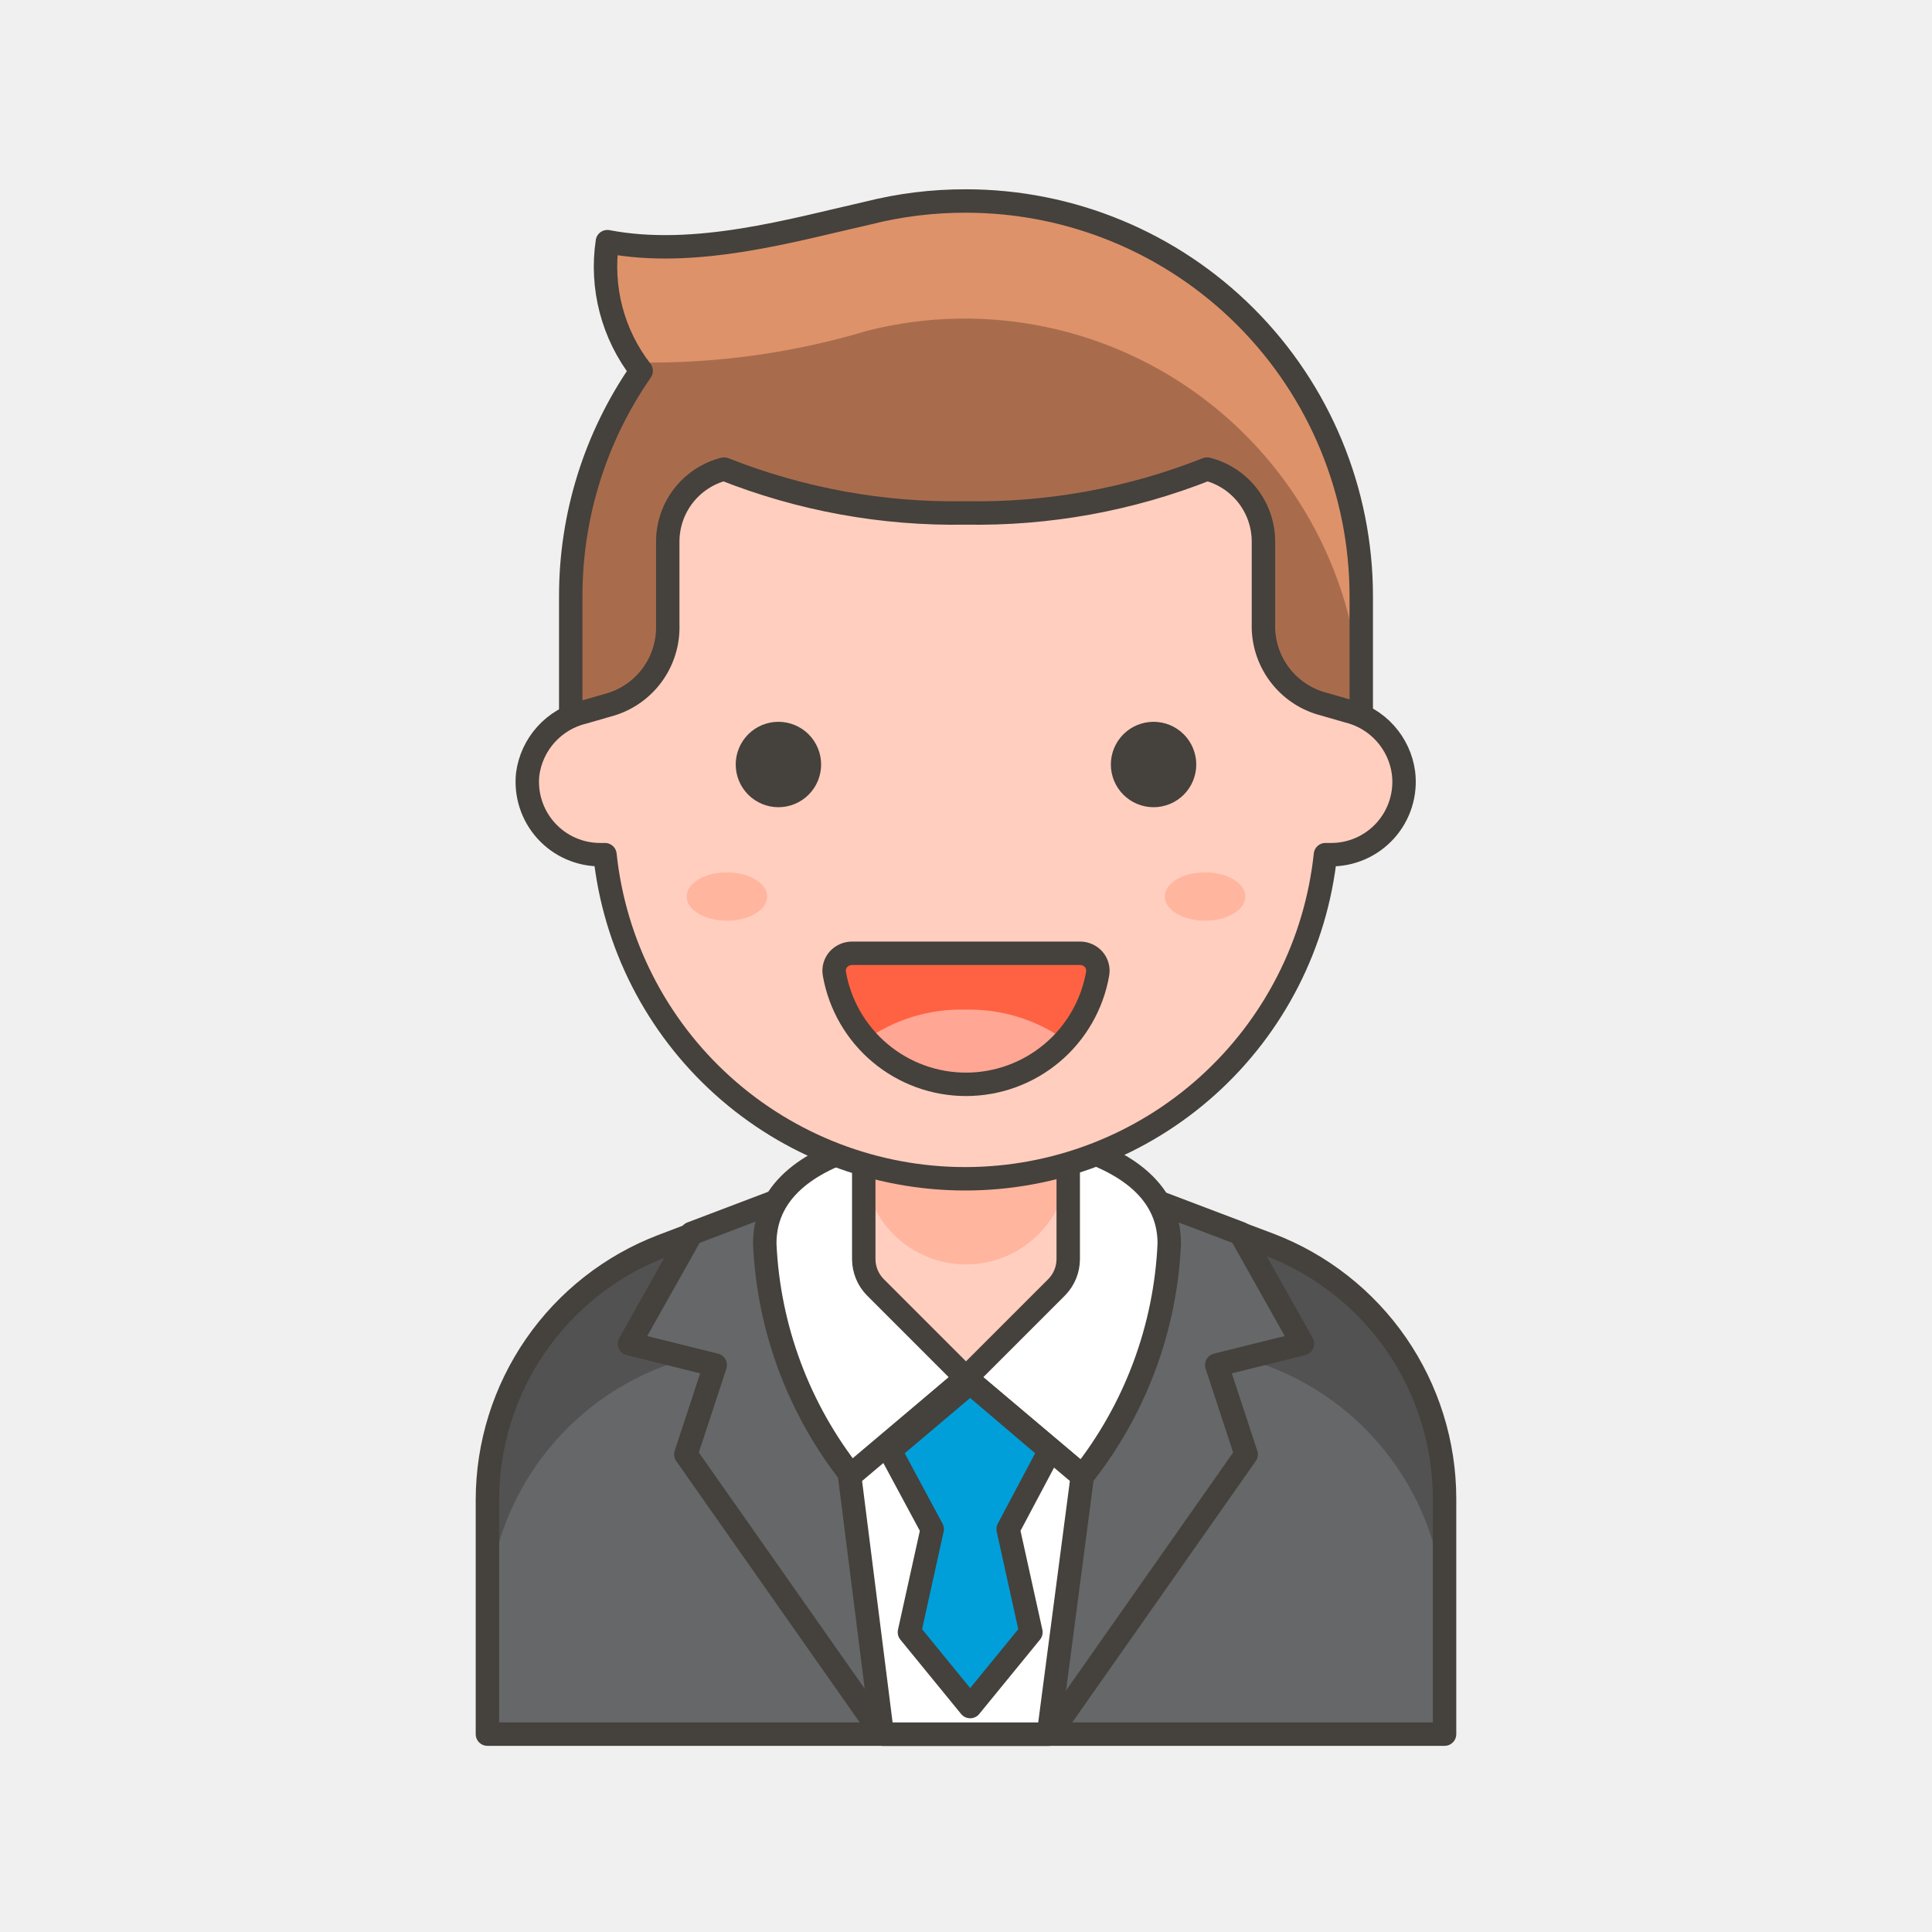
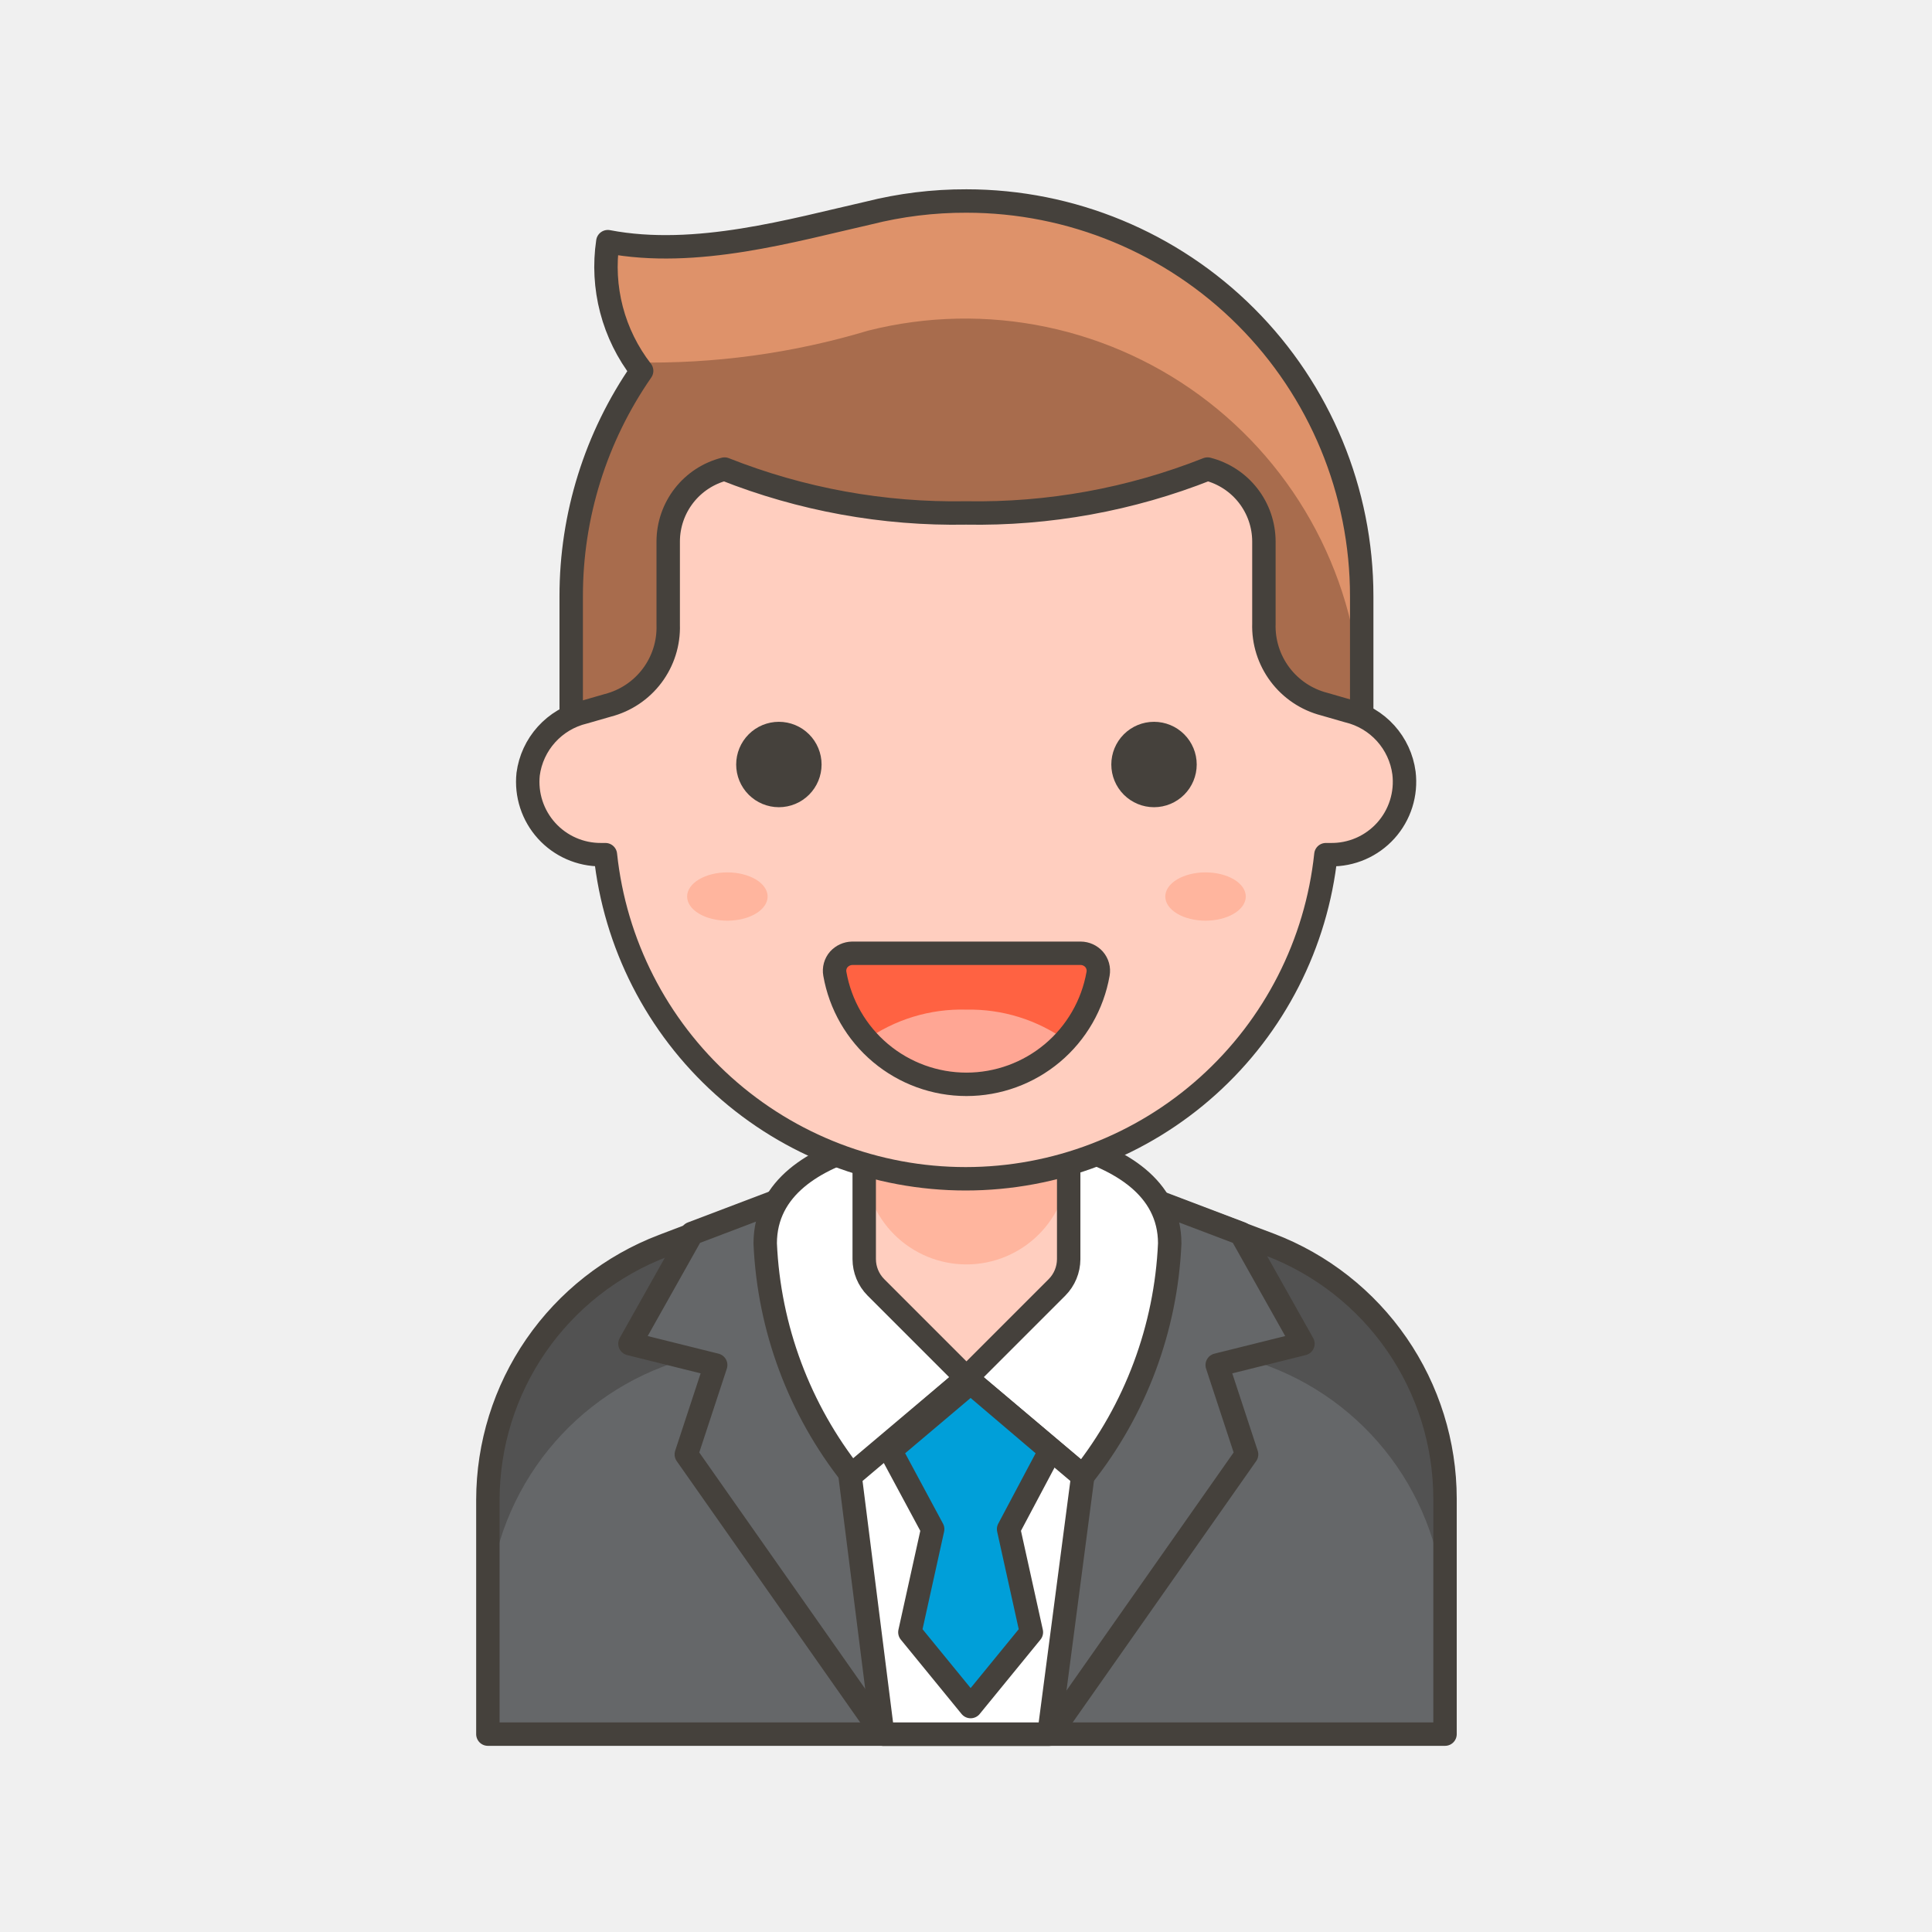
<svg xmlns="http://www.w3.org/2000/svg" width="495" height="495" viewBox="0 0 495 495" fill="none">
-   <path d="M325.255 318.904L247.498 289.616L169.742 319.213C156.557 324.244 145.21 333.159 137.2 344.777C129.19 356.396 124.895 370.173 124.883 384.285V444.304H370.114V383.976C370.102 369.863 365.807 356.087 357.797 344.468C349.787 332.849 338.44 323.935 325.255 318.904Z" fill="#656769" />
-   <path d="M325.255 318.904L247.498 289.616L169.742 319.213C156.557 324.244 145.21 333.159 137.2 344.777C129.19 356.396 124.895 370.173 124.883 384.285V415.222C124.895 401.11 129.19 387.334 137.2 375.715C145.21 364.096 156.557 355.182 169.742 350.151L247.498 320.554L325.255 350.151C338.44 355.182 349.787 364.096 357.797 375.715C365.807 387.334 370.102 401.11 370.114 415.222V384.285C370.165 370.12 365.899 356.276 357.885 344.595C349.871 332.915 338.489 323.954 325.255 318.904Z" fill="#525252" />
-   <path d="M325.255 318.904L247.498 289.616L169.742 319.213C156.557 324.244 145.21 333.159 137.2 344.777C129.19 356.396 124.895 370.173 124.883 384.285V444.304H370.114V383.976C370.102 369.863 365.807 356.087 357.797 344.468C349.787 332.849 338.44 323.935 325.255 318.904V318.904Z" stroke="#45413C" stroke-width="6" stroke-linecap="round" stroke-linejoin="round" />
-   <path d="M311.745 349.738L333.71 344.272L317.829 316.016L247.498 289.307L177.166 316.016L161.285 344.272L183.251 349.738L175.723 372.632L226.048 444.304H268.948L319.273 372.632L311.745 349.738Z" fill="#656769" stroke="#45413C" stroke-width="6" stroke-linecap="round" stroke-linejoin="round" />
-   <path d="M247.5 289.616C247.5 289.616 195.938 289.616 195.938 318.594C196.894 340.314 204.69 361.177 218.212 378.201L247.5 353.038L277.303 378.201C290.826 361.177 298.622 340.314 299.578 318.594C299.578 289.616 247.5 289.616 247.5 289.616Z" fill="white" stroke="#45413C" stroke-width="6" stroke-linecap="round" stroke-linejoin="round" />
-   <path d="M247.498 353.038L224.295 329.835C222.39 327.915 221.316 325.322 221.305 322.617V291.679C221.305 284.732 224.064 278.07 228.977 273.157C233.889 268.245 240.551 265.485 247.498 265.485C254.445 265.485 261.108 268.245 266.02 273.157C270.933 278.07 273.692 284.732 273.692 291.679V322.617C273.681 325.322 272.607 327.915 270.702 329.835L247.498 353.038Z" fill="#FFCEBF" />
-   <path d="M247.498 265.485C240.551 265.485 233.889 268.245 228.977 273.157C224.064 278.07 221.305 284.732 221.305 291.679V297.763C221.305 304.711 224.064 311.373 228.977 316.285C233.889 321.198 240.551 323.957 247.498 323.957C254.445 323.957 261.108 321.198 266.02 316.285C270.933 311.373 273.692 304.711 273.692 297.763V291.679C273.692 284.732 270.933 278.07 266.02 273.157C261.108 268.245 254.445 265.485 247.498 265.485Z" fill="#FFB59E" />
-   <path d="M247.498 353.038L224.295 329.835C222.39 327.915 221.316 325.322 221.305 322.617V291.679C221.305 284.732 224.064 278.07 228.977 273.157C233.889 268.245 240.551 265.485 247.498 265.485V265.485C254.445 265.485 261.108 268.245 266.02 273.157C270.933 278.07 273.692 284.732 273.692 291.679V322.617C273.681 325.322 272.607 327.915 270.702 329.835L247.498 353.038Z" stroke="#45413C" stroke-width="6" stroke-linecap="round" stroke-linejoin="round" />
-   <path d="M277.302 378.201L268.639 444.304H226.048L217.695 378.201L247.498 353.038L277.302 378.201Z" fill="white" stroke="#45413C" stroke-width="6" stroke-linecap="round" stroke-linejoin="round" />
-   <path d="M242.344 399.444C242.344 400.812 242.887 402.123 243.854 403.09C244.821 404.057 246.132 404.601 247.5 404.601C248.868 404.601 250.179 404.057 251.146 403.09C252.113 402.123 252.656 400.812 252.656 399.444C252.656 398.077 252.113 396.765 251.146 395.798C250.179 394.831 248.868 394.288 247.5 394.288C246.132 394.288 244.821 394.831 243.854 395.798C242.887 396.765 242.344 398.077 242.344 399.444Z" fill="#45413C" />
-   <path d="M242.344 422.647C242.344 424.015 242.887 425.326 243.854 426.293C244.821 427.26 246.132 427.804 247.5 427.804C248.868 427.804 250.179 427.26 251.146 426.293C252.113 425.326 252.656 424.015 252.656 422.647C252.656 421.28 252.113 419.968 251.146 419.001C250.179 418.034 248.868 417.491 247.5 417.491C246.132 417.491 244.821 418.034 243.854 419.001C242.887 419.968 242.344 421.28 242.344 422.647Z" fill="#45413C" />
-   <path d="M247.499 51.501C239.015 51.474 230.562 52.513 222.337 54.594C203.155 58.925 178.199 66.247 155.615 61.916C154.747 67.733 155.067 73.665 156.556 79.355C158.045 85.044 160.672 90.373 164.277 95.019C152.511 111.978 146.214 132.129 146.231 152.769V205.776H348.768V152.769C348.768 125.911 338.099 100.153 319.107 81.161C300.115 62.17 274.357 51.501 247.499 51.501Z" fill="#A86C4D" />
-   <path d="M247.498 51.501C239.014 51.474 230.561 52.513 222.336 54.594C203.155 58.925 178.198 66.247 155.614 61.916C154.19 72.735 156.677 83.706 162.627 92.854C182.833 93.272 202.98 90.523 222.336 84.707C237.296 80.932 252.919 80.614 268.02 83.778C283.121 86.942 297.303 93.504 309.489 102.967C321.675 112.43 331.546 124.544 338.352 138.391C345.157 152.238 348.719 167.453 348.767 182.882V152.769C348.767 125.911 338.098 100.153 319.106 81.161C300.115 62.17 274.357 51.501 247.498 51.501Z" fill="#DE926A" />
-   <path d="M247.499 51.501C239.015 51.474 230.562 52.513 222.337 54.594C203.155 58.925 178.199 66.247 155.615 61.916C154.747 67.733 155.067 73.665 156.556 79.355C158.045 85.044 160.672 90.373 164.277 95.019C152.511 111.978 146.214 132.129 146.231 152.769V205.776H348.768V152.769C348.768 125.911 338.099 100.153 319.107 81.161C300.115 62.17 274.357 51.501 247.499 51.501V51.501Z" stroke="#45413C" stroke-width="6" stroke-linecap="round" stroke-linejoin="round" />
-   <path d="M359.597 198.041C359.096 194.254 357.457 190.709 354.897 187.873C352.338 185.037 348.978 183.045 345.263 182.16L339.178 180.407C334.64 179.237 330.636 176.558 327.824 172.809C325.012 169.06 323.561 164.465 323.709 159.782V138.744C323.704 134.487 322.283 130.352 319.669 126.991C317.055 123.63 313.397 121.235 309.272 120.182C289.593 127.984 268.562 131.804 247.397 131.422C226.231 131.804 205.201 127.984 185.522 120.182C181.397 121.235 177.739 123.63 175.125 126.991C172.511 130.352 171.089 134.487 171.084 138.744V160.091C171.233 164.775 169.781 169.369 166.97 173.118C164.158 176.867 160.154 179.547 155.616 180.716L149.531 182.469C145.815 183.355 142.456 185.347 139.896 188.182C137.337 191.018 135.698 194.564 135.197 198.35C134.921 200.961 135.199 203.601 136.013 206.096C136.827 208.592 138.158 210.888 139.92 212.835C141.681 214.781 143.834 216.334 146.236 217.392C148.639 218.451 151.237 218.99 153.863 218.975H154.997C157.41 241.772 168.174 262.869 185.216 278.202C202.257 293.535 224.37 302.018 247.294 302.018C270.218 302.018 292.331 293.535 309.372 278.202C326.413 262.869 337.178 241.772 339.591 218.975H340.725C343.397 219.025 346.048 218.5 348.499 217.437C350.95 216.373 353.145 214.796 354.934 212.811C356.723 210.826 358.065 208.481 358.87 205.932C359.674 203.384 359.922 200.693 359.597 198.041Z" fill="#FFCEBF" stroke="#45413C" stroke-width="6" stroke-linecap="round" stroke-linejoin="round" />
-   <path d="M191.5 195.875C191.5 197.981 192.337 200.001 193.826 201.49C195.315 202.979 197.335 203.816 199.441 203.816C201.547 203.816 203.566 202.979 205.055 201.49C206.545 200.001 207.381 197.981 207.381 195.875C207.381 193.769 206.545 191.749 205.055 190.26C203.566 188.771 201.547 187.935 199.441 187.935C197.335 187.935 195.315 188.771 193.826 190.26C192.337 191.749 191.5 193.769 191.5 195.875Z" fill="#45413C" stroke="#45413C" stroke-width="6" stroke-linecap="round" stroke-linejoin="round" />
-   <path d="M303.495 195.875C303.495 197.981 302.658 200.001 301.169 201.49C299.68 202.979 297.66 203.816 295.554 203.816C293.448 203.816 291.428 202.979 289.939 201.49C288.45 200.001 287.613 197.981 287.613 195.875C287.613 193.769 288.45 191.749 289.939 190.26C291.428 188.771 293.448 187.935 295.554 187.935C297.66 187.935 299.68 188.771 301.169 190.26C302.658 191.749 303.495 193.769 303.495 195.875Z" fill="#45413C" stroke="#45413C" stroke-width="6" stroke-linecap="round" stroke-linejoin="round" />
-   <path d="M218.212 244.241C217.569 244.255 216.936 244.399 216.351 244.665C215.766 244.931 215.242 245.313 214.809 245.788C214.369 246.289 214.047 246.884 213.869 247.526C213.69 248.169 213.659 248.844 213.777 249.501C215.17 257.433 219.314 264.621 225.482 269.8C231.65 274.979 239.446 277.818 247.499 277.818C255.553 277.818 263.349 274.979 269.517 269.8C275.684 264.621 279.829 257.433 281.221 249.501C281.34 248.844 281.308 248.169 281.13 247.526C280.951 246.884 280.63 246.289 280.19 245.788C279.761 245.308 279.237 244.923 278.651 244.657C278.065 244.391 277.43 244.249 276.787 244.241H218.212Z" fill="#FF6242" />
-   <path d="M247.499 258.679C238.2 258.402 229.068 261.192 221.512 266.62C224.744 270.267 228.713 273.188 233.157 275.188C237.601 277.188 242.419 278.223 247.293 278.223C252.167 278.223 256.985 277.188 261.429 275.188C265.873 273.188 269.842 270.267 273.074 266.62C265.631 261.278 256.658 258.492 247.499 258.679Z" fill="#FFA694" />
-   <path d="M218.212 244.241C217.569 244.255 216.936 244.399 216.351 244.665C215.766 244.931 215.242 245.313 214.809 245.788C214.369 246.289 214.047 246.884 213.869 247.526C213.69 248.169 213.659 248.844 213.777 249.501C215.17 257.433 219.314 264.621 225.482 269.8C231.65 274.979 239.446 277.818 247.499 277.818C255.553 277.818 263.349 274.979 269.517 269.8C275.684 264.621 279.829 257.433 281.221 249.501C281.34 248.844 281.308 248.169 281.13 247.526C280.951 246.884 280.63 246.289 280.19 245.788C279.761 245.308 279.237 244.923 278.651 244.657C278.065 244.391 277.43 244.249 276.787 244.241H218.212Z" stroke="#45413C" stroke-width="6" stroke-linecap="round" stroke-linejoin="round" />
-   <path d="M175.93 229.7C175.93 231.341 177.016 232.915 178.95 234.075C180.884 235.236 183.507 235.888 186.242 235.888C188.977 235.888 191.6 235.236 193.534 234.075C195.468 232.915 196.555 231.341 196.555 229.7C196.555 228.059 195.468 226.485 193.534 225.325C191.6 224.165 188.977 223.513 186.242 223.513C183.507 223.513 180.884 224.165 178.95 225.325C177.016 226.485 175.93 228.059 175.93 229.7Z" fill="#FFB59E" />
-   <path d="M298.441 229.7C298.441 231.341 299.528 232.915 301.462 234.075C303.396 235.236 306.019 235.888 308.754 235.888C311.489 235.888 314.112 235.236 316.046 234.075C317.98 232.915 319.066 231.341 319.066 229.7C319.066 228.059 317.98 226.485 316.046 225.325C314.112 224.165 311.489 223.513 308.754 223.513C306.019 223.513 303.396 224.165 301.462 225.325C299.528 226.485 298.441 228.059 298.441 229.7Z" fill="#FFB59E" />
-   <path d="M228 371.62L248.57 354.241L269 371.62L258.298 391.779L264.136 418.194L248.57 437.241L233.003 418.194L238.841 391.779L228 371.62Z" fill="#009FD9" stroke="#45413C" stroke-width="6" stroke-linecap="round" stroke-linejoin="round" />
+   <path d="M325.372 318.904L247.616 289.616L169.859 319.213C156.674 324.244 145.327 333.159 137.317 344.777C129.307 356.396 125.012 370.173 125 384.285V444.304H370.231V383.976C370.219 369.863 365.924 356.087 357.914 344.468C349.904 332.849 338.557 323.935 325.372 318.904Z" fill="#656769" />
+   <path d="M325.372 318.904L247.616 289.616L169.859 319.213C156.674 324.244 145.327 333.159 137.317 344.777C129.307 356.396 125.012 370.173 125 384.285V415.222C125.012 401.11 129.307 387.334 137.317 375.715C145.327 364.096 156.674 355.182 169.859 350.151L247.616 320.554L325.372 350.151C338.557 355.182 349.904 364.096 357.914 375.715C365.924 387.334 370.219 401.11 370.231 415.222V384.285C370.282 370.12 366.016 356.276 358.002 344.595C349.988 332.915 338.606 323.954 325.372 318.904Z" fill="#525252" />
+   <path d="M325.372 318.904L247.616 289.616L169.859 319.213C156.674 324.244 145.327 333.159 137.317 344.777C129.307 356.396 125.012 370.173 125 384.285V444.304H370.231V383.976C370.219 369.863 365.924 356.087 357.914 344.468C349.904 332.849 338.557 323.935 325.372 318.904V318.904Z" stroke="#45413C" stroke-width="6" stroke-linecap="round" stroke-linejoin="round" />
+   <path d="M311.862 349.738L333.827 344.272L317.946 316.016L247.615 289.307L177.284 316.016L161.402 344.272L183.368 349.738L175.84 372.632L226.165 444.304H269.065L319.39 372.632L311.862 349.738Z" fill="#656769" stroke="#45413C" stroke-width="6" stroke-linecap="round" stroke-linejoin="round" />
+   <path d="M247.617 289.616C247.617 289.616 196.055 289.616 196.055 318.594C197.011 340.314 204.807 361.177 218.33 378.201L247.617 353.038L277.42 378.201C290.943 361.177 298.739 340.314 299.695 318.594C299.695 289.616 247.617 289.616 247.617 289.616Z" fill="white" stroke="#45413C" stroke-width="6" stroke-linecap="round" stroke-linejoin="round" />
+   <path d="M247.616 353.038L224.413 329.835C222.507 327.915 221.433 325.322 221.422 322.617V291.679C221.422 284.732 224.182 278.07 229.094 273.157C234.006 268.245 240.669 265.485 247.616 265.485C254.563 265.485 261.225 268.245 266.137 273.157C271.05 278.07 273.809 284.732 273.809 291.679V322.617C273.798 325.322 272.724 327.915 270.819 329.835L247.616 353.038Z" fill="#FFCEBF" />
+   <path d="M247.616 265.485C240.669 265.485 234.006 268.245 229.094 273.157C224.182 278.07 221.422 284.732 221.422 291.679V297.763C221.422 304.711 224.182 311.373 229.094 316.285C234.006 321.198 240.669 323.957 247.616 323.957C254.563 323.957 261.225 321.198 266.137 316.285C271.05 311.373 273.809 304.711 273.809 297.763V291.679C273.809 284.732 271.05 278.07 266.137 273.157C261.225 268.245 254.563 265.485 247.616 265.485Z" fill="#FFB59E" />
+   <path d="M247.616 353.038L224.413 329.835C222.507 327.915 221.433 325.322 221.422 322.617V291.679C221.422 284.732 224.182 278.07 229.094 273.157C234.006 268.245 240.669 265.485 247.616 265.485V265.485C254.563 265.485 261.225 268.245 266.137 273.157C271.05 278.07 273.809 284.732 273.809 291.679V322.617C273.798 325.322 272.724 327.915 270.819 329.835L247.616 353.038Z" stroke="#45413C" stroke-width="6" stroke-linecap="round" stroke-linejoin="round" />
+   <path d="M277.419 378.201L268.756 444.304H226.166L217.812 378.201L247.616 353.038L277.419 378.201Z" fill="white" stroke="#45413C" stroke-width="6" stroke-linecap="round" stroke-linejoin="round" />
+   <path d="M242.461 399.444C242.461 400.812 243.004 402.123 243.971 403.09C244.938 404.057 246.25 404.601 247.617 404.601C248.985 404.601 250.296 404.057 251.263 403.09C252.23 402.123 252.773 400.812 252.773 399.444C252.773 398.077 252.23 396.765 251.263 395.798C250.296 394.831 248.985 394.288 247.617 394.288C246.25 394.288 244.938 394.831 243.971 395.798C243.004 396.765 242.461 398.077 242.461 399.444Z" fill="#45413C" />
+   <path d="M242.461 422.647C242.461 424.015 243.004 425.326 243.971 426.293C244.938 427.26 246.25 427.804 247.617 427.804C248.985 427.804 250.296 427.26 251.263 426.293C252.23 425.326 252.773 424.015 252.773 422.647C252.773 421.28 252.23 419.968 251.263 419.001C250.296 418.034 248.985 417.491 247.617 417.491C246.25 417.491 244.938 418.034 243.971 419.001C243.004 419.968 242.461 421.28 242.461 422.647Z" fill="#45413C" />
+   <path d="M247.616 51.501C239.132 51.474 230.679 52.513 222.454 54.594C203.273 58.925 178.316 66.247 155.732 61.916C154.864 67.733 155.184 73.665 156.673 79.355C158.162 85.044 160.789 90.373 164.395 95.019C152.629 111.978 146.331 132.129 146.348 152.769V205.776H348.885V152.769C348.885 125.911 338.216 100.153 319.224 81.161C300.233 62.17 274.475 51.501 247.616 51.501Z" fill="#A86C4D" />
+   <path d="M247.616 51.501C239.132 51.474 230.678 52.513 222.453 54.594C203.272 58.925 178.316 66.247 155.731 61.916C154.308 72.735 156.795 83.706 162.744 92.854C182.95 93.272 203.097 90.523 222.453 84.707C237.413 80.932 253.036 80.614 268.137 83.778C283.238 86.942 297.42 93.504 309.606 102.967C321.793 112.43 331.663 124.544 338.469 138.391C345.274 152.238 348.836 167.453 348.884 182.882V152.769C348.884 125.911 338.215 100.153 319.223 81.161C300.232 62.17 274.474 51.501 247.616 51.501Z" fill="#DE926A" />
+   <path d="M247.616 51.501C239.132 51.474 230.679 52.513 222.454 54.594C203.273 58.925 178.316 66.247 155.732 61.916C154.864 67.733 155.184 73.665 156.673 79.355C158.162 85.044 160.789 90.373 164.395 95.019C152.629 111.978 146.331 132.129 146.348 152.769V205.776H348.885V152.769C348.885 125.911 338.216 100.153 319.224 81.161C300.233 62.17 274.475 51.501 247.616 51.501V51.501Z" stroke="#45413C" stroke-width="6" stroke-linecap="round" stroke-linejoin="round" />
+   <path d="M359.714 198.041C359.213 194.254 357.574 190.709 355.015 187.873C352.455 185.037 349.096 183.045 345.38 182.16L339.295 180.407C334.757 179.237 330.753 176.558 327.941 172.809C325.13 169.06 323.678 164.465 323.827 159.782V138.744C323.822 134.487 322.4 130.352 319.786 126.991C317.172 123.63 313.514 121.235 309.389 120.182C289.71 127.984 268.68 131.804 247.514 131.422C226.349 131.804 205.318 127.984 185.639 120.182C181.514 121.235 177.856 123.63 175.242 126.991C172.628 130.352 171.207 134.487 171.202 138.744V160.091C171.35 164.775 169.899 169.369 167.087 173.118C164.275 176.867 160.271 179.547 155.733 180.716L149.648 182.469C145.933 183.355 142.573 185.347 140.014 188.182C137.454 191.018 135.815 194.564 135.314 198.35C135.038 200.961 135.317 203.601 136.13 206.096C136.944 208.592 138.275 210.888 140.037 212.835C141.799 214.781 143.951 216.334 146.353 217.392C148.756 218.451 151.355 218.99 153.98 218.975H155.114C157.527 241.772 168.291 262.869 185.333 278.202C202.374 293.535 224.487 302.018 247.411 302.018C270.335 302.018 292.448 293.535 309.489 278.202C326.531 262.869 337.295 241.772 339.708 218.975H340.842C343.514 219.025 346.165 218.5 348.616 217.437C351.068 216.373 353.262 214.796 355.051 212.811C356.84 210.826 358.182 208.481 358.987 205.932C359.791 203.384 360.039 200.693 359.714 198.041Z" fill="#FFCEBF" stroke="#45413C" stroke-width="6" stroke-linecap="round" stroke-linejoin="round" />
+   <path d="M191.617 195.875C191.617 197.981 192.454 200.001 193.943 201.49C195.432 202.979 197.452 203.816 199.558 203.816C201.664 203.816 203.684 202.979 205.173 201.49C206.662 200.001 207.498 197.981 207.498 195.875C207.498 193.769 206.662 191.749 205.173 190.26C203.684 188.771 201.664 187.935 199.558 187.935C197.452 187.935 195.432 188.771 193.943 190.26C192.454 191.749 191.617 193.769 191.617 195.875Z" fill="#45413C" stroke="#45413C" stroke-width="6" stroke-linecap="round" stroke-linejoin="round" />
+   <path d="M303.612 195.875C303.612 197.981 302.775 200.001 301.286 201.49C299.797 202.979 297.777 203.816 295.671 203.816C293.565 203.816 291.545 202.979 290.056 201.49C288.567 200.001 287.73 197.981 287.73 195.875C287.73 193.769 288.567 191.749 290.056 190.26C291.545 188.771 293.565 187.935 295.671 187.935C297.777 187.935 299.797 188.771 301.286 190.26C302.775 191.749 303.612 193.769 303.612 195.875Z" fill="#45413C" stroke="#45413C" stroke-width="6" stroke-linecap="round" stroke-linejoin="round" />
+   <path d="M218.329 244.241C217.687 244.255 217.054 244.399 216.469 244.665C215.884 244.931 215.359 245.313 214.926 245.788C214.486 246.289 214.165 246.884 213.986 247.526C213.807 248.169 213.776 248.844 213.895 249.501C215.287 257.433 219.432 264.621 225.599 269.8C231.767 274.979 239.563 277.818 247.617 277.818C255.67 277.818 263.466 274.979 269.634 269.8C275.802 264.621 279.946 257.433 281.338 249.501C281.457 248.844 281.426 248.169 281.247 247.526C281.069 246.884 280.747 246.289 280.307 245.788C279.878 245.308 279.354 244.923 278.768 244.657C278.182 244.391 277.548 244.249 276.904 244.241H218.329Z" fill="#FF6242" />
+   <path d="M247.616 258.679C238.317 258.402 229.185 261.192 221.629 266.62C224.861 270.267 228.83 273.188 233.274 275.188C237.718 277.188 242.537 278.223 247.41 278.223C252.284 278.223 257.102 277.188 261.546 275.188C265.99 273.188 269.96 270.267 273.191 266.62C265.749 261.278 256.776 258.492 247.616 258.679Z" fill="#FFA694" />
+   <path d="M218.329 244.241C217.687 244.255 217.054 244.399 216.469 244.665C215.884 244.931 215.359 245.313 214.926 245.788C214.486 246.289 214.165 246.884 213.986 247.526C213.807 248.169 213.776 248.844 213.895 249.501C215.287 257.433 219.432 264.621 225.599 269.8C231.767 274.979 239.563 277.818 247.617 277.818C255.67 277.818 263.466 274.979 269.634 269.8C275.802 264.621 279.946 257.433 281.338 249.501C281.457 248.844 281.426 248.169 281.247 247.526C281.069 246.884 280.747 246.289 280.307 245.788C279.878 245.308 279.354 244.923 278.768 244.657C278.182 244.391 277.548 244.249 276.904 244.241H218.329Z" stroke="#45413C" stroke-width="6" stroke-linecap="round" stroke-linejoin="round" />
+   <path d="M176.047 229.7C176.047 231.341 177.133 232.915 179.067 234.075C181.001 235.236 183.624 235.888 186.359 235.888C189.094 235.888 191.717 235.236 193.651 234.075C195.585 232.915 196.672 231.341 196.672 229.7C196.672 228.059 195.585 226.485 193.651 225.325C191.717 224.165 189.094 223.513 186.359 223.513C183.624 223.513 181.001 224.165 179.067 225.325C177.133 226.485 176.047 228.059 176.047 229.7Z" fill="#FFB59E" />
+   <path d="M298.559 229.7C298.559 231.341 299.645 232.915 301.579 234.075C303.513 235.236 306.136 235.888 308.871 235.888C311.606 235.888 314.229 235.236 316.163 234.075C318.097 232.915 319.184 231.341 319.184 229.7C319.184 228.059 318.097 226.485 316.163 225.325C314.229 224.165 311.606 223.513 308.871 223.513C306.136 223.513 303.513 224.165 301.579 225.325C299.645 226.485 298.559 228.059 298.559 229.7Z" fill="#FFB59E" />
+   <path d="M228.117 371.62L248.687 354.241L269.117 371.62L258.415 391.779L264.253 418.194L248.687 437.241L233.121 418.194L238.958 391.779L228.117 371.62Z" fill="#009FD9" stroke="#45413C" stroke-width="6" stroke-linecap="round" stroke-linejoin="round" />
</svg>
